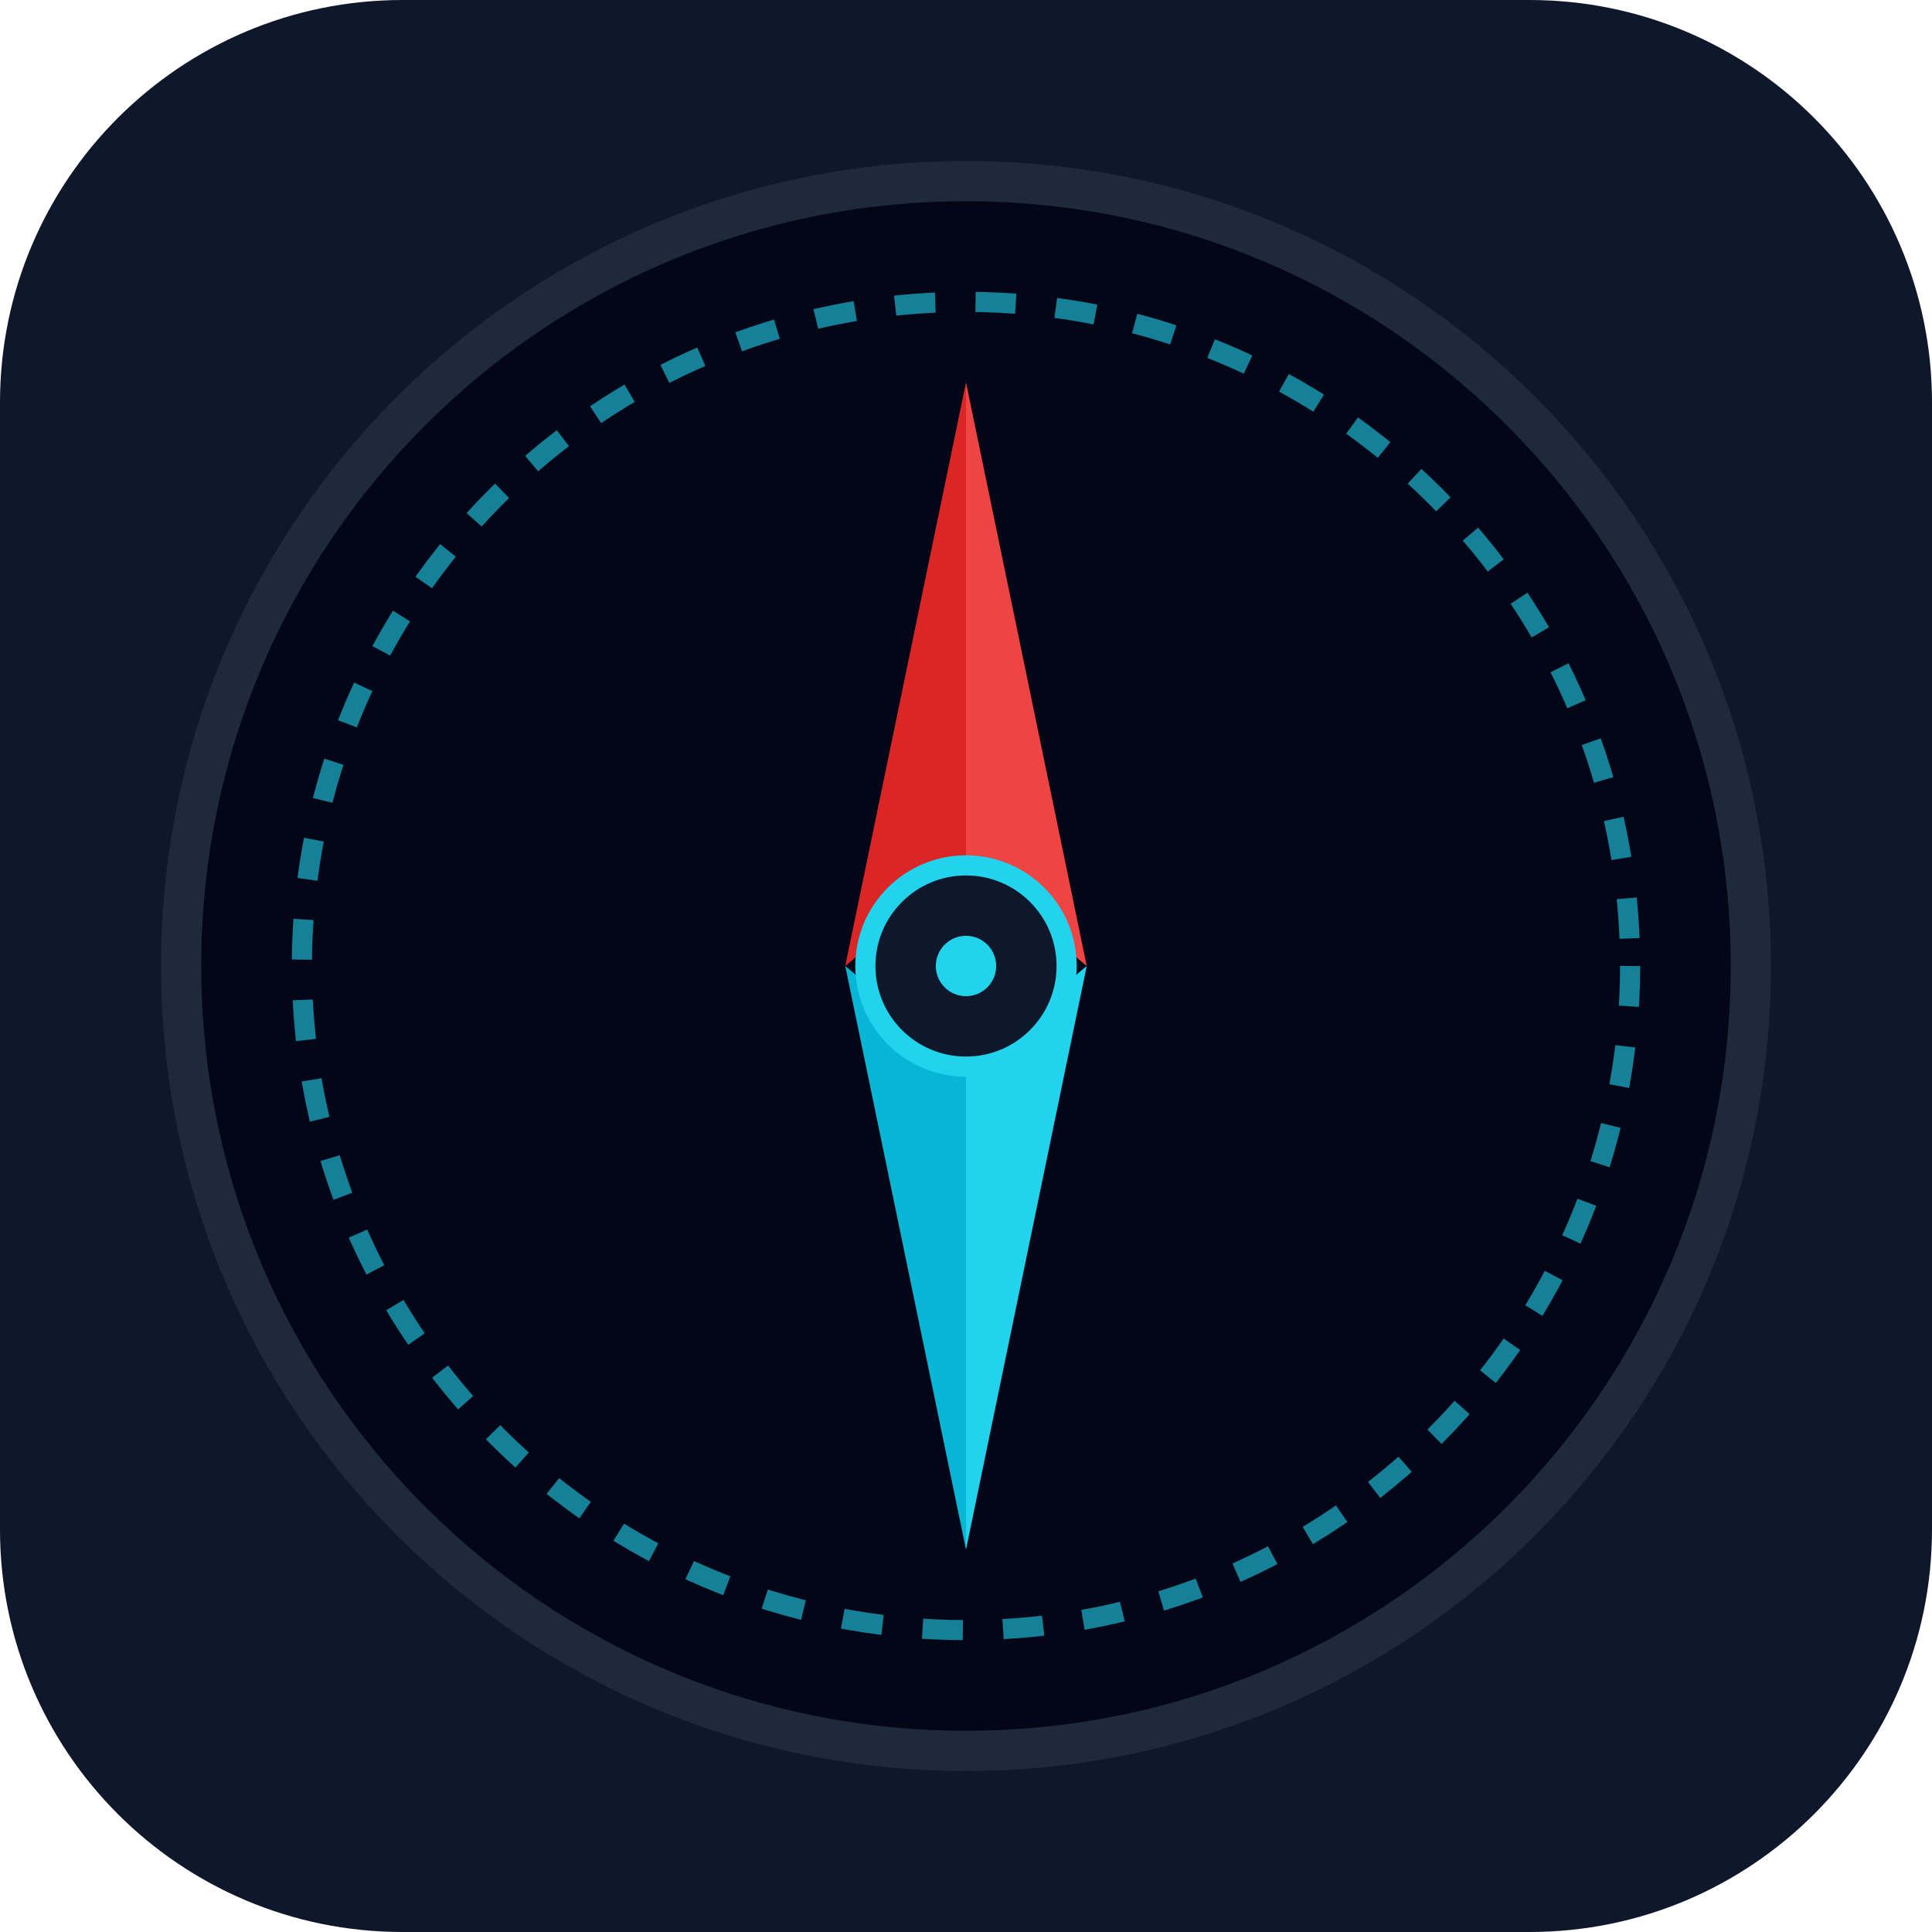
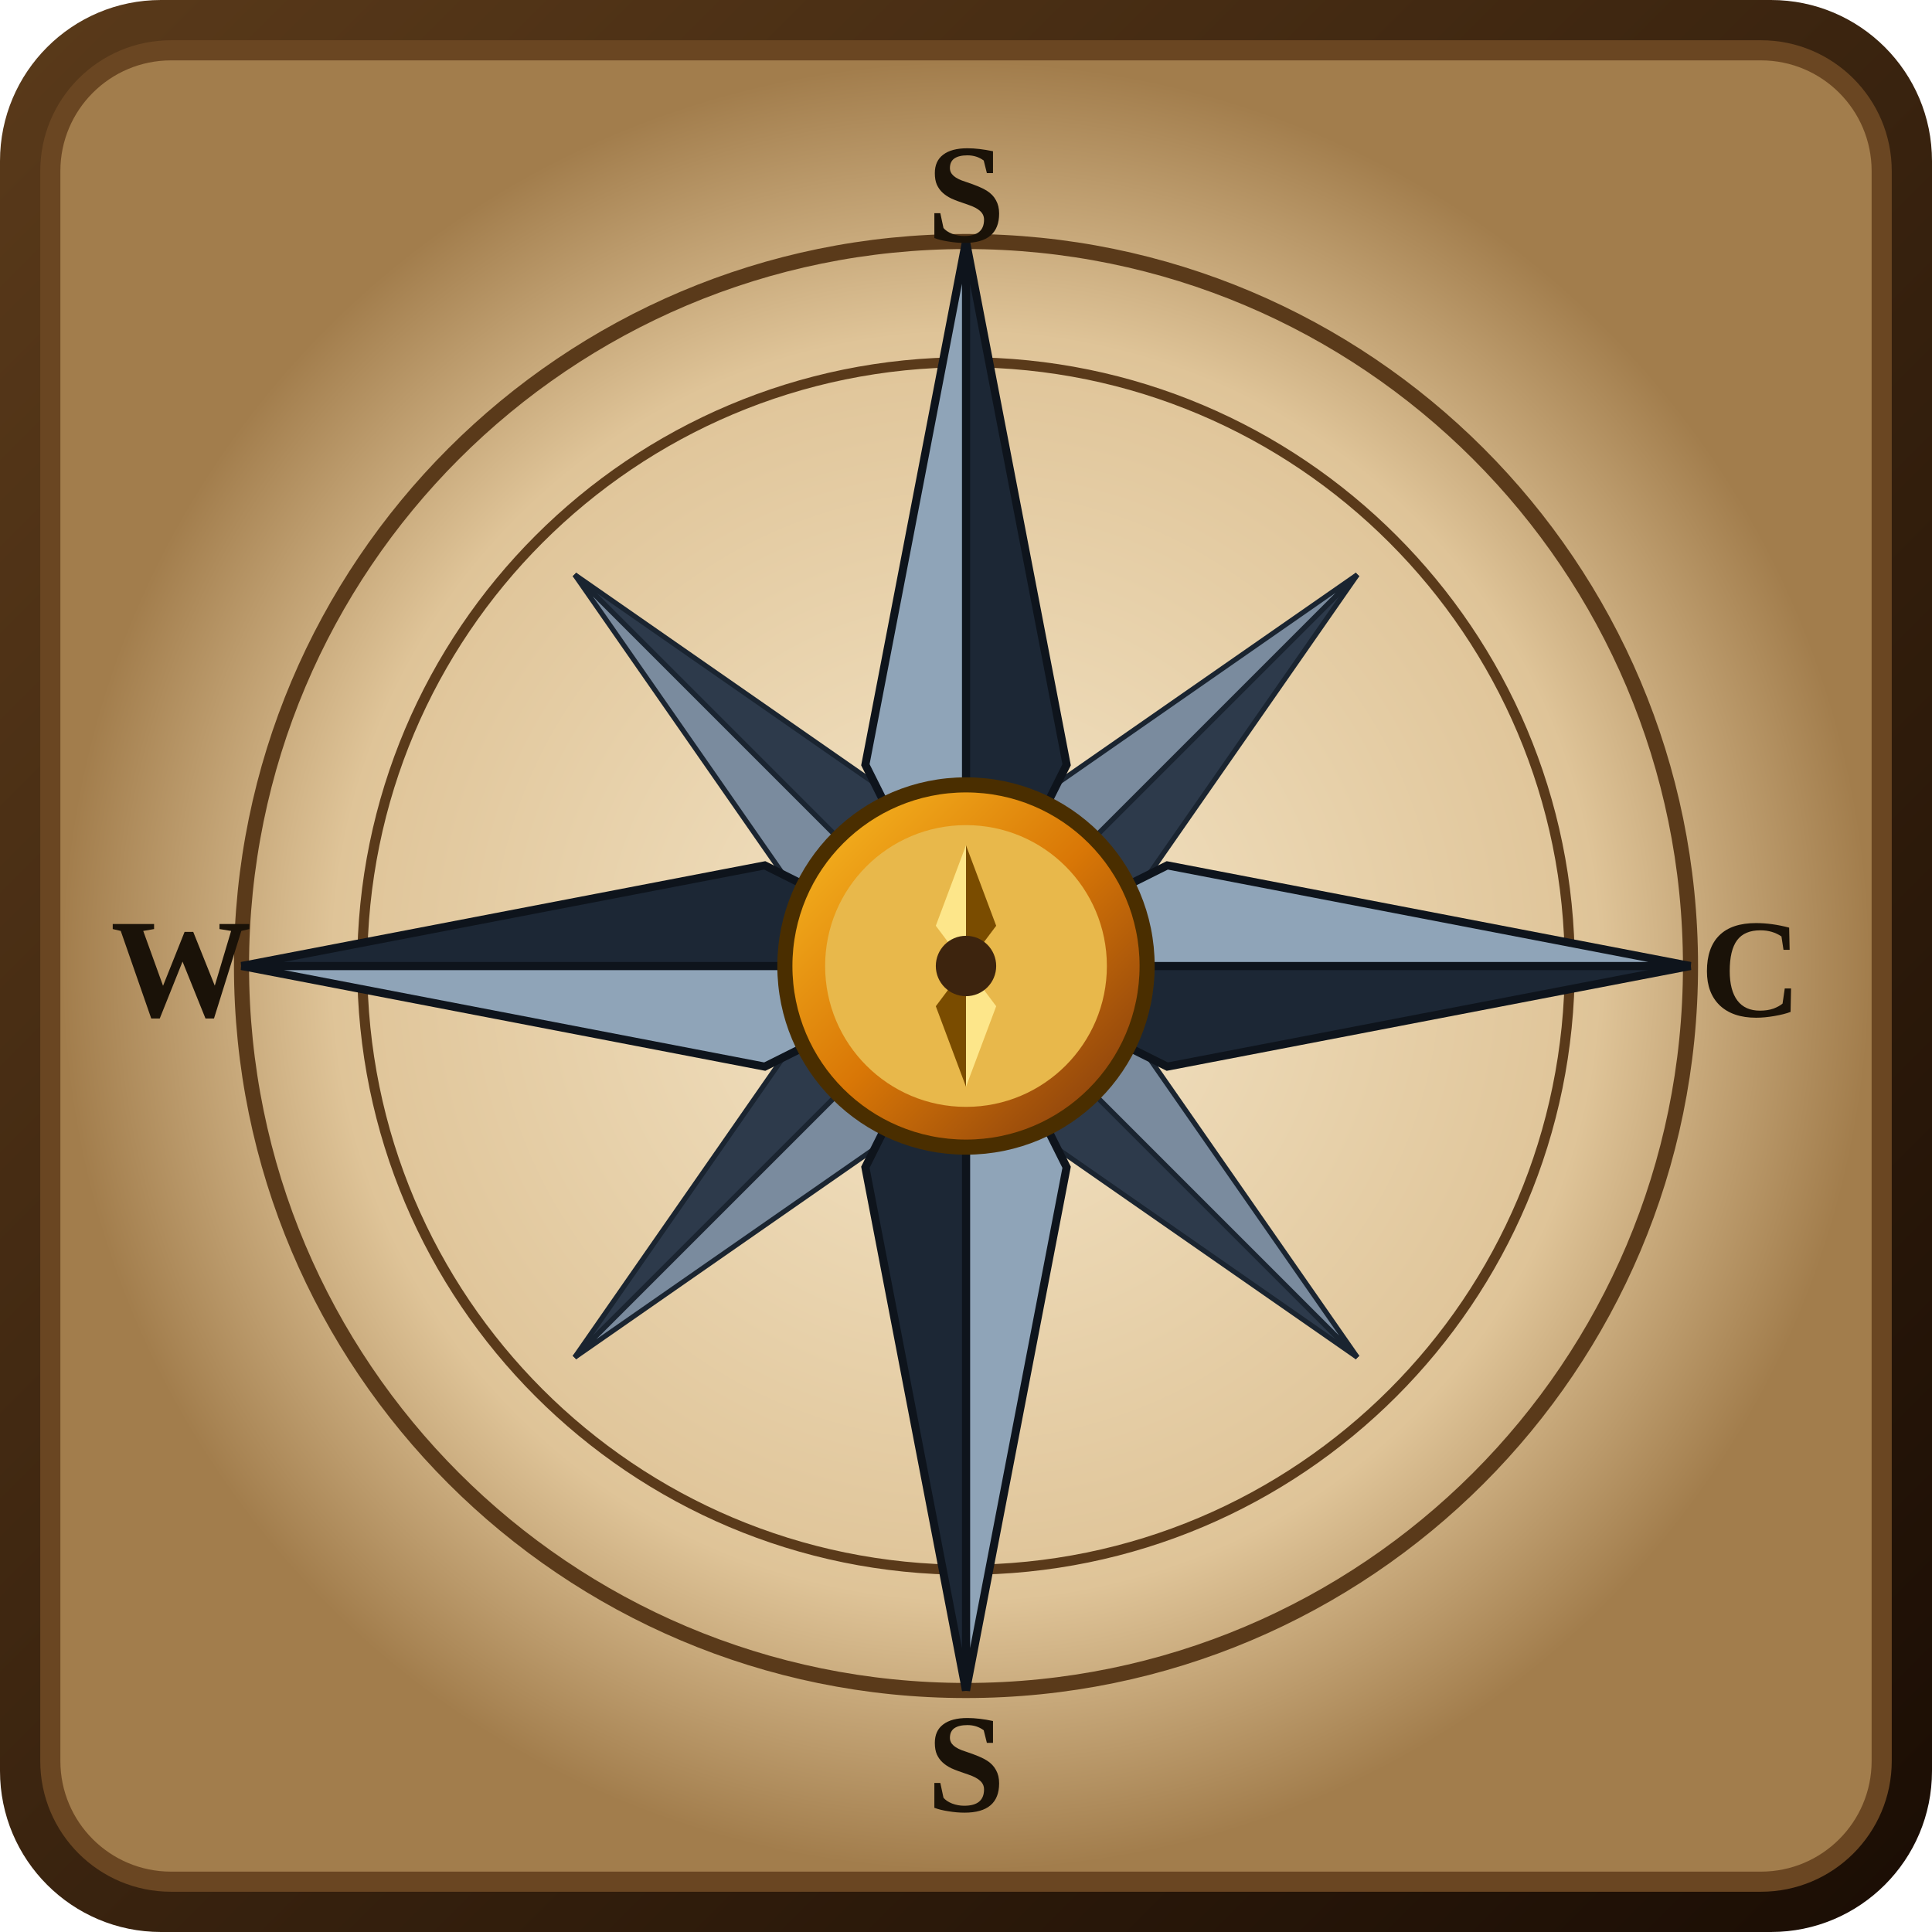
<svg xmlns="http://www.w3.org/2000/svg" viewBox="0 0 192 192" width="192" height="192">
-   <rect width="192" height="192" rx="40" fill="#0F172A" />
-   <circle cx="96" cy="96" r="78" fill="#020617" stroke="#1E293B" stroke-width="4" />
-   <circle cx="96" cy="96" r="66" fill="none" stroke="#22D3EE" stroke-width="2" stroke-dasharray="4 4" opacity="0.6" />
-   <polygon points="96,38 108,96 96,86" fill="#EF4444" />
-   <polygon points="96,38 84,96 96,86" fill="#DC2626" />
-   <polygon points="96,154 108,96 96,106" fill="#22D3EE" />
-   <polygon points="96,154 84,96 96,106" fill="#06B6D4" />
-   <circle cx="96" cy="96" r="10" fill="#0F172A" stroke="#22D3EE" stroke-width="2" />
-   <circle cx="96" cy="96" r="3" fill="#22D3EE" />
+   <defs>
+     <radialGradient id="parchment192" cx="50%" cy="50%" r="50%">
+       <stop offset="0%" stop-color="#F5E6C8" />
+       <stop offset="70%" stop-color="#DFC498" />
+       <stop offset="100%" stop-color="#A27D4C" />
+     </radialGradient>
+     <linearGradient id="bronzeBorder192" x1="0%" y1="0%" x2="100%" y2="100%">
+       <stop offset="0%" stop-color="#5A3A1A" />
+       <stop offset="100%" stop-color="#1A0D04" />
+     </linearGradient>
+     <linearGradient id="goldRing192" x1="0%" y1="0%" x2="100%" y2="100%">
+       <stop offset="0%" stop-color="#FBBF24" />
+       <stop offset="50%" stop-color="#D97706" />
+       <stop offset="100%" stop-color="#78350F" />
+     </linearGradient>
+   </defs>
+   <rect width="192" height="192" rx="16" fill="url(#bronzeBorder192)" />
+   <rect x="5" y="5" width="182" height="182" rx="12" fill="url(#parchment192)" stroke="#6A4622" stroke-width="2" />
+   <g transform="translate(96, 96)">
+     <circle r="72" fill="none" stroke="#5A3A1A" stroke-width="1.5" />
+     <circle r="60" fill="none" stroke="#5A3A1A" stroke-width="1" />
+     <polygon points="0,-55 7,-16 0,0" transform="rotate(45)" fill="#2D3A4B" stroke="#1A2430" stroke-width="0.5" />
+     <polygon points="0,-55 -7,-16 0,0" transform="rotate(45)" fill="#7A8B9E" stroke="#1A2430" stroke-width="0.5" />
+     <polygon points="0,-55 7,-16 0,0" transform="rotate(135)" fill="#2D3A4B" stroke="#1A2430" stroke-width="0.5" />
+     <polygon points="0,-55 -7,-16 0,0" transform="rotate(135)" fill="#7A8B9E" stroke="#1A2430" stroke-width="0.5" />
+     <polygon points="0,-55 7,-16 0,0" transform="rotate(225)" fill="#2D3A4B" stroke="#1A2430" stroke-width="0.5" />
+     <polygon points="0,-55 -7,-16 0,0" transform="rotate(225)" fill="#7A8B9E" stroke="#1A2430" stroke-width="0.5" />
+     <polygon points="0,-55 7,-16 0,0" transform="rotate(315)" fill="#2D3A4B" stroke="#1A2430" stroke-width="0.5" />
+     <polygon points="0,-55 -7,-16 0,0" transform="rotate(315)" fill="#7A8B9E" stroke="#1A2430" stroke-width="0.5" />
+     <polygon points="0,-72 10,-20 0,0" fill="#1C2735" stroke="#0E141C" stroke-width="0.8" />
+     <polygon points="0,-72 -10,-20 0,0" fill="#8FA4B8" stroke="#0E141C" stroke-width="0.8" />
+     <polygon points="0,72 10,20 0,0" fill="#8FA4B8" stroke="#0E141C" stroke-width="0.8" />
+     <polygon points="0,72 -10,20 0,0" fill="#1C2735" stroke="#0E141C" stroke-width="0.8" />
+     <polygon points="72,0 20,10 0,0" fill="#1C2735" stroke="#0E141C" stroke-width="0.8" />
+     <polygon points="72,0 20,-10 0,0" fill="#8FA4B8" stroke="#0E141C" stroke-width="0.8" />
+     <polygon points="-72,0 -20,10 0,0" fill="#8FA4B8" stroke="#0E141C" stroke-width="0.8" />
+     <polygon points="-72,0 -20,-10 0,0" fill="#1C2735" stroke="#0E141C" stroke-width="0.8" />
+     <circle r="18" fill="url(#goldRing192)" stroke="#4A2E00" stroke-width="1.5" />
+     <circle r="14" fill="#E8B84B" />
+     <polygon points="0,-12 3,-4 0,0" fill="#7A4C00" />
+     <polygon points="0,-12 -3,-4 0,0" fill="#FDE68A" />
+     <polygon points="0,12 3,4 0,0" fill="#FDE68A" />
+     <polygon points="0,12 -3,4 0,0" fill="#7A4C00" />
+     <circle r="3" fill="#3D240E" />
+   </g>
+   <text x="96" y="24" fill="#1A1208" font-family="'Times New Roman', Georgia, serif" font-weight="900" font-size="14" text-anchor="middle">S</text>
+   <text x="96" y="180" fill="#1A1208" font-family="'Times New Roman', Georgia, serif" font-weight="900" font-size="14" text-anchor="middle">S</text>
+   <text x="18" y="101" fill="#1A1208" font-family="'Times New Roman', Georgia, serif" font-weight="900" font-size="14" text-anchor="middle">W</text>
+   <text x="174" y="101" fill="#1A1208" font-family="'Times New Roman', Georgia, serif" font-weight="900" font-size="14" text-anchor="middle">C</text>
</svg>
